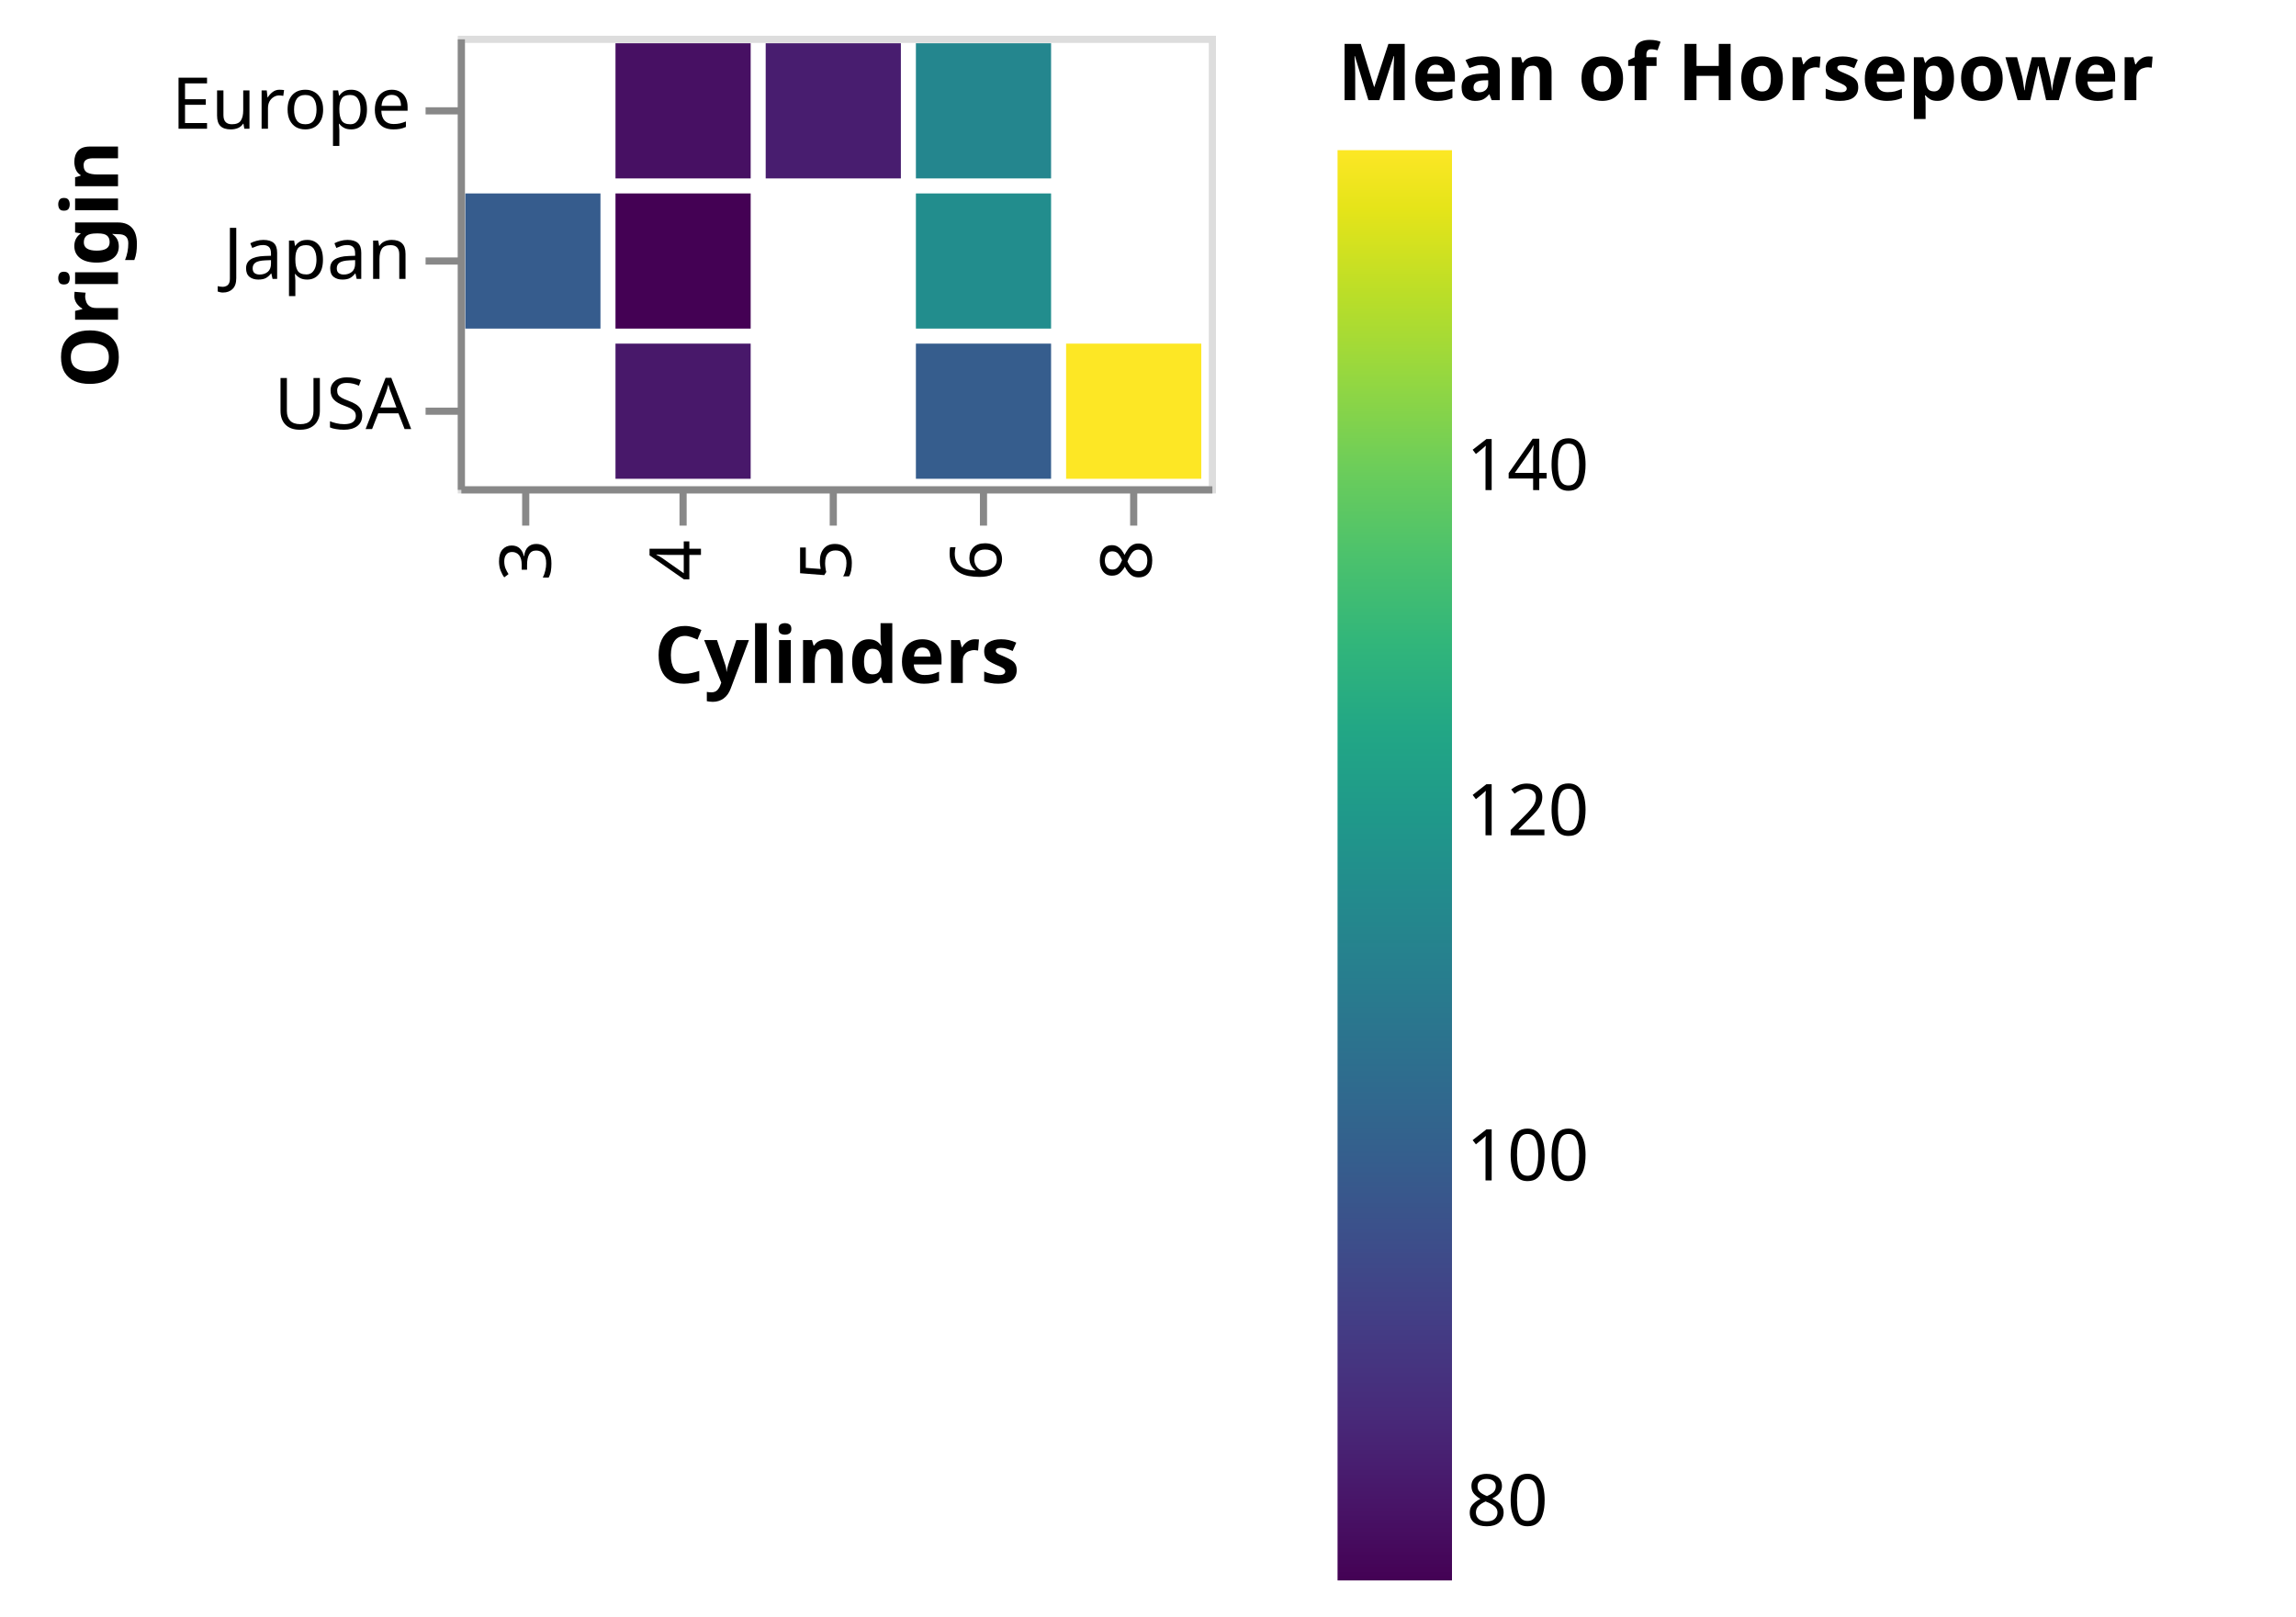
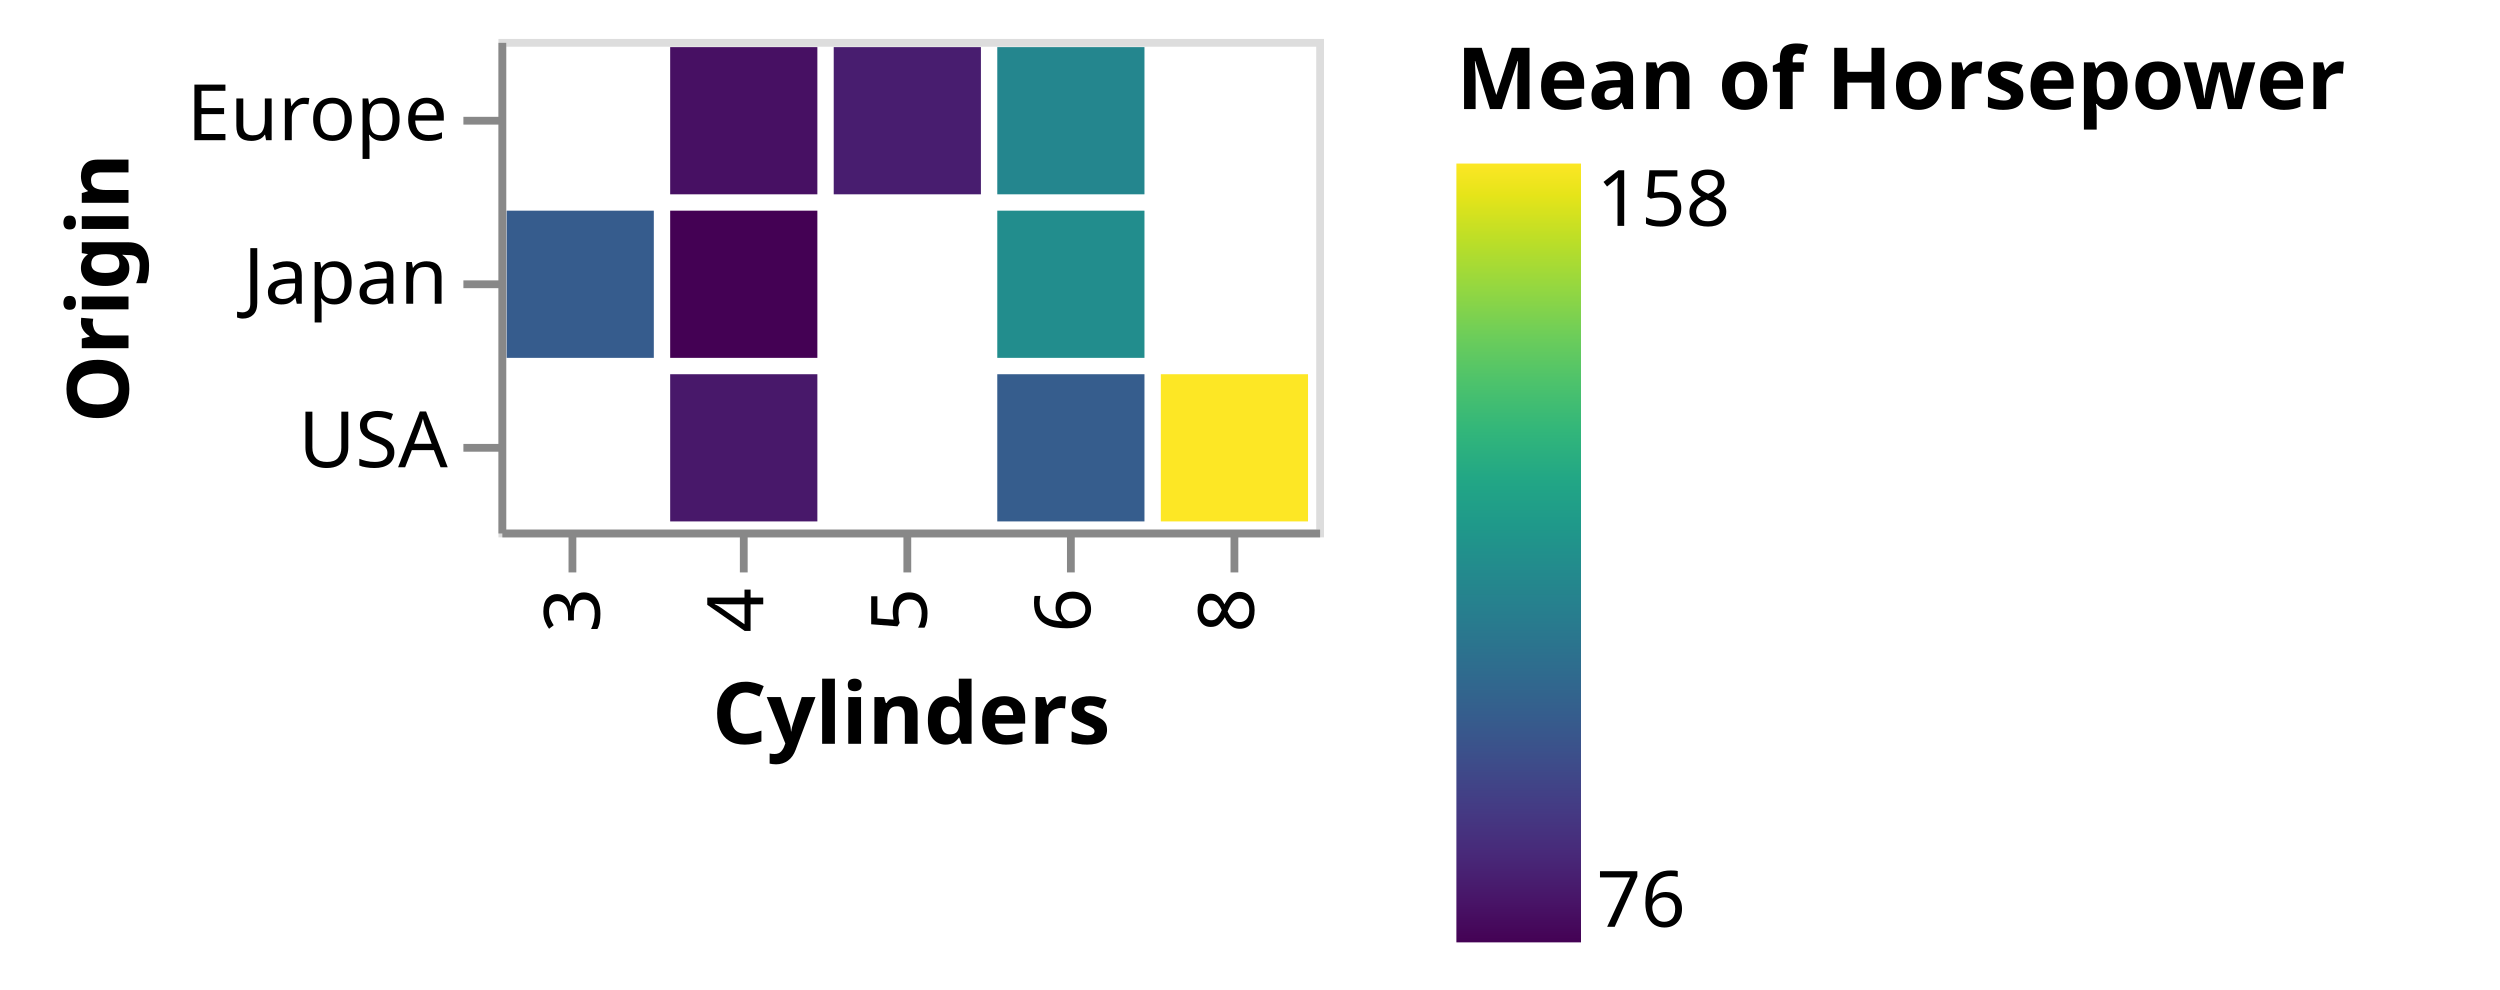
- <svg xmlns="http://www.w3.org/2000/svg" class="marks" width="321" height="226" viewBox="0 0 321 226" version="1.1">
+ <svg xmlns="http://www.w3.org/2000/svg" class="marks" width="321" height="127" viewBox="0 0 321 127" version="1.1">
  <defs>
    <linearGradient id="gradient_0" x1="0" x2="0" y1="1" y2="0">
      <stop offset="0" stop-color="#440154" />
      <stop offset="0.053" stop-color="#481467" />
      <stop offset="0.114" stop-color="#482979" />
      <stop offset="0.174" stop-color="#443b84" />
      <stop offset="0.234" stop-color="#3d4d8a" />
      <stop offset="0.295" stop-color="#355e8d" />
      <stop offset="0.355" stop-color="#2e6d8e" />
      <stop offset="0.415" stop-color="#287c8e" />
      <stop offset="0.476" stop-color="#238a8d" />
      <stop offset="0.536" stop-color="#1f998a" />
      <stop offset="0.596" stop-color="#22a785" />
      <stop offset="0.657" stop-color="#32b67a" />
      <stop offset="0.717" stop-color="#4cc26c" />
      <stop offset="0.777" stop-color="#6ccd5a" />
      <stop offset="0.838" stop-color="#93d741" />
      <stop offset="0.898" stop-color="#bade28" />
      <stop offset="0.958" stop-color="#e5e419" />
      <stop offset="1" stop-color="#fde725" />
    </linearGradient>
  </defs>
  <g transform="translate(64,5)">
    <g class="mark-group role-frame root">
      <g transform="translate(0,0)">
        <path class="background" d="M0.5,0.5h105v63h-105Z" style="fill: none; stroke: #ddd;" />
        <g>
          <g class="mark-rect role-mark marks">
            <path d="M85.05,43.05h18.9v18.9h-18.9Z" style="fill: #fde725;" />
            <path d="M22.05,1.05h18.9v18.9h-18.9Z" style="fill: #471063;" />
            <path d="M22.05,22.05h18.9v18.9h-18.9Z" style="fill: #440154;" />
            <path d="M64.05,43.05h18.9v18.9h-18.9Z" style="fill: #365d8d;" />
            <path d="M22.05,43.05h18.9v18.9h-18.9Z" style="fill: #48186a;" />
            <path d="M1.05,22.05h18.9v18.9h-18.9Z" style="fill: #365c8d;" />
            <path d="M64.05,22.05h18.9v18.9h-18.9Z" style="fill: #228d8d;" />
            <path d="M64.05,1.05h18.9v18.9h-18.9Z" style="fill: #24868e;" />
            <path d="M43.05,1.05h18.9v18.9h-18.9Z" style="fill: #481d6f;" />
          </g>
          <g class="mark-group role-legend">
            <g transform="translate(123,0)">
-               <path class="background" d="M0,0h129v216h-129Z" style="pointer-events: none; fill: none;" />
+               <path class="background" d="M0,0h129v117h-129Z" style="pointer-events: none; fill: none;" />
              <g>
                <g class="mark-group role-legend-entry">
                  <g transform="translate(0,16)">
                    <path class="background" d="M0,0h0v0h0Z" style="pointer-events: none; fill: none;" />
                    <g>
                      <g class="mark-rect role-legend-gradient" style="pointer-events: none;">
-                         <path d="M0,0h16v200h-16Z" style="fill: url(#gradient_0); stroke: #ddd; stroke-width: 0; opacity: 1;" />
+                         <path d="M0,0h16v100h-16Z" style="fill: url(#gradient_0); stroke: #ddd; stroke-width: 0; opacity: 1;" />
                      </g>
                      <g class="mark-text role-legend-label" style="pointer-events: none;">
-                         <text text-anchor="start" transform="translate(18,192.3325)" style="font-family: sans-serif; font-size: 10px; fill: #000; opacity: 1;">80</text>
-                         <text text-anchor="start" transform="translate(18,144.0665)" style="font-family: sans-serif; font-size: 10px; fill: #000; opacity: 1;">100</text>
-                         <text text-anchor="start" transform="translate(18,95.80041)" style="font-family: sans-serif; font-size: 10px; fill: #000; opacity: 1;">120</text>
-                         <text text-anchor="start" transform="translate(18,47.53437)" style="font-family: sans-serif; font-size: 10px; fill: #000; opacity: 1;">140</text>
+                         <text text-anchor="start" transform="translate(18,98)" style="font-family: sans-serif; font-size: 10px; fill: #000; opacity: 1;">76</text>
+                         <text text-anchor="start" transform="translate(18,8)" style="font-family: sans-serif; font-size: 10px; fill: #000; opacity: 1;">158</text>
                      </g>
                    </g>
                  </g>
                </g>
                <g class="mark-text role-legend-title" style="pointer-events: none;">
                  <text text-anchor="start" transform="translate(0,9)" style="font-family: sans-serif; font-size: 11px; font-weight: bold; fill: #000; opacity: 1;">Mean of Horsepower</text>
                </g>
              </g>
            </g>
          </g>
          <g class="mark-group role-axis">
            <g transform="translate(0.5,63.5)">
              <path class="background" d="M0,0h0v0h0Z" style="pointer-events: none; fill: none;" />
              <g>
                <g class="mark-rule role-axis-tick" style="pointer-events: none;">
                  <line transform="translate(9,0)" x2="0" y2="5" style="fill: none; stroke: #888; stroke-width: 1; opacity: 1;" />
                  <line transform="translate(31,0)" x2="0" y2="5" style="fill: none; stroke: #888; stroke-width: 1; opacity: 1;" />
                  <line transform="translate(52,0)" x2="0" y2="5" style="fill: none; stroke: #888; stroke-width: 1; opacity: 1;" />
                  <line transform="translate(73,0)" x2="0" y2="5" style="fill: none; stroke: #888; stroke-width: 1; opacity: 1;" />
                  <line transform="translate(94,0)" x2="0" y2="5" style="fill: none; stroke: #888; stroke-width: 1; opacity: 1;" />
                </g>
                <g class="mark-text role-axis-label" style="pointer-events: none;">
                  <text text-anchor="end" transform="translate(9.5,7) rotate(270) translate(0,3)" style="font-family: sans-serif; font-size: 10px; fill: #000; opacity: 1;">3</text>
                  <text text-anchor="end" transform="translate(30.5,7) rotate(270) translate(0,3)" style="font-family: sans-serif; font-size: 10px; fill: #000; opacity: 1;">4</text>
                  <text text-anchor="end" transform="translate(51.5,7) rotate(270) translate(0,3)" style="font-family: sans-serif; font-size: 10px; fill: #000; opacity: 1;">5</text>
                  <text text-anchor="end" transform="translate(72.5,7) rotate(270) translate(0,3)" style="font-family: sans-serif; font-size: 10px; fill: #000; opacity: 1;">6</text>
                  <text text-anchor="end" transform="translate(93.5,7) rotate(270) translate(0,3)" style="font-family: sans-serif; font-size: 10px; fill: #000; opacity: 1;">8</text>
                </g>
                <g class="mark-rule role-axis-domain" style="pointer-events: none;">
                  <line transform="translate(0,0)" x2="105" y2="0" style="fill: none; stroke: #888; stroke-width: 1; opacity: 1;" />
                </g>
                <g class="mark-text role-axis-title" style="pointer-events: none;">
                  <text text-anchor="middle" transform="translate(52.5,27)" style="font-family: sans-serif; font-size: 11px; font-weight: bold; fill: #000; opacity: 1;">Cylinders</text>
                </g>
              </g>
            </g>
          </g>
          <g class="mark-group role-axis">
            <g transform="translate(0.5,0.5)">
              <path class="background" d="M0,0h0v0h0Z" style="pointer-events: none; fill: none;" />
              <g>
                <g class="mark-rule role-axis-tick" style="pointer-events: none;">
                  <line transform="translate(0,10)" x2="-5" y2="0" style="fill: none; stroke: #888; stroke-width: 1; opacity: 1;" />
                  <line transform="translate(0,31)" x2="-5" y2="0" style="fill: none; stroke: #888; stroke-width: 1; opacity: 1;" />
                  <line transform="translate(0,52)" x2="-5" y2="0" style="fill: none; stroke: #888; stroke-width: 1; opacity: 1;" />
                </g>
                <g class="mark-text role-axis-label" style="pointer-events: none;">
                  <text text-anchor="end" transform="translate(-7,12.5)" style="font-family: sans-serif; font-size: 10px; fill: #000; opacity: 1;">Europe</text>
                  <text text-anchor="end" transform="translate(-7,33.5)" style="font-family: sans-serif; font-size: 10px; fill: #000; opacity: 1;">Japan</text>
                  <text text-anchor="end" transform="translate(-7,54.5)" style="font-family: sans-serif; font-size: 10px; fill: #000; opacity: 1;">USA</text>
                </g>
                <g class="mark-rule role-axis-domain" style="pointer-events: none;">
                  <line transform="translate(0,0)" x2="0" y2="63" style="fill: none; stroke: #888; stroke-width: 1; opacity: 1;" />
                </g>
                <g class="mark-text role-axis-title" style="pointer-events: none;">
                  <text text-anchor="middle" transform="translate(-46,31.5) rotate(-90) translate(0,-2)" style="font-family: sans-serif; font-size: 11px; font-weight: bold; fill: #000; opacity: 1;">Origin</text>
                </g>
              </g>
            </g>
          </g>
        </g>
      </g>
    </g>
  </g>
</svg>
